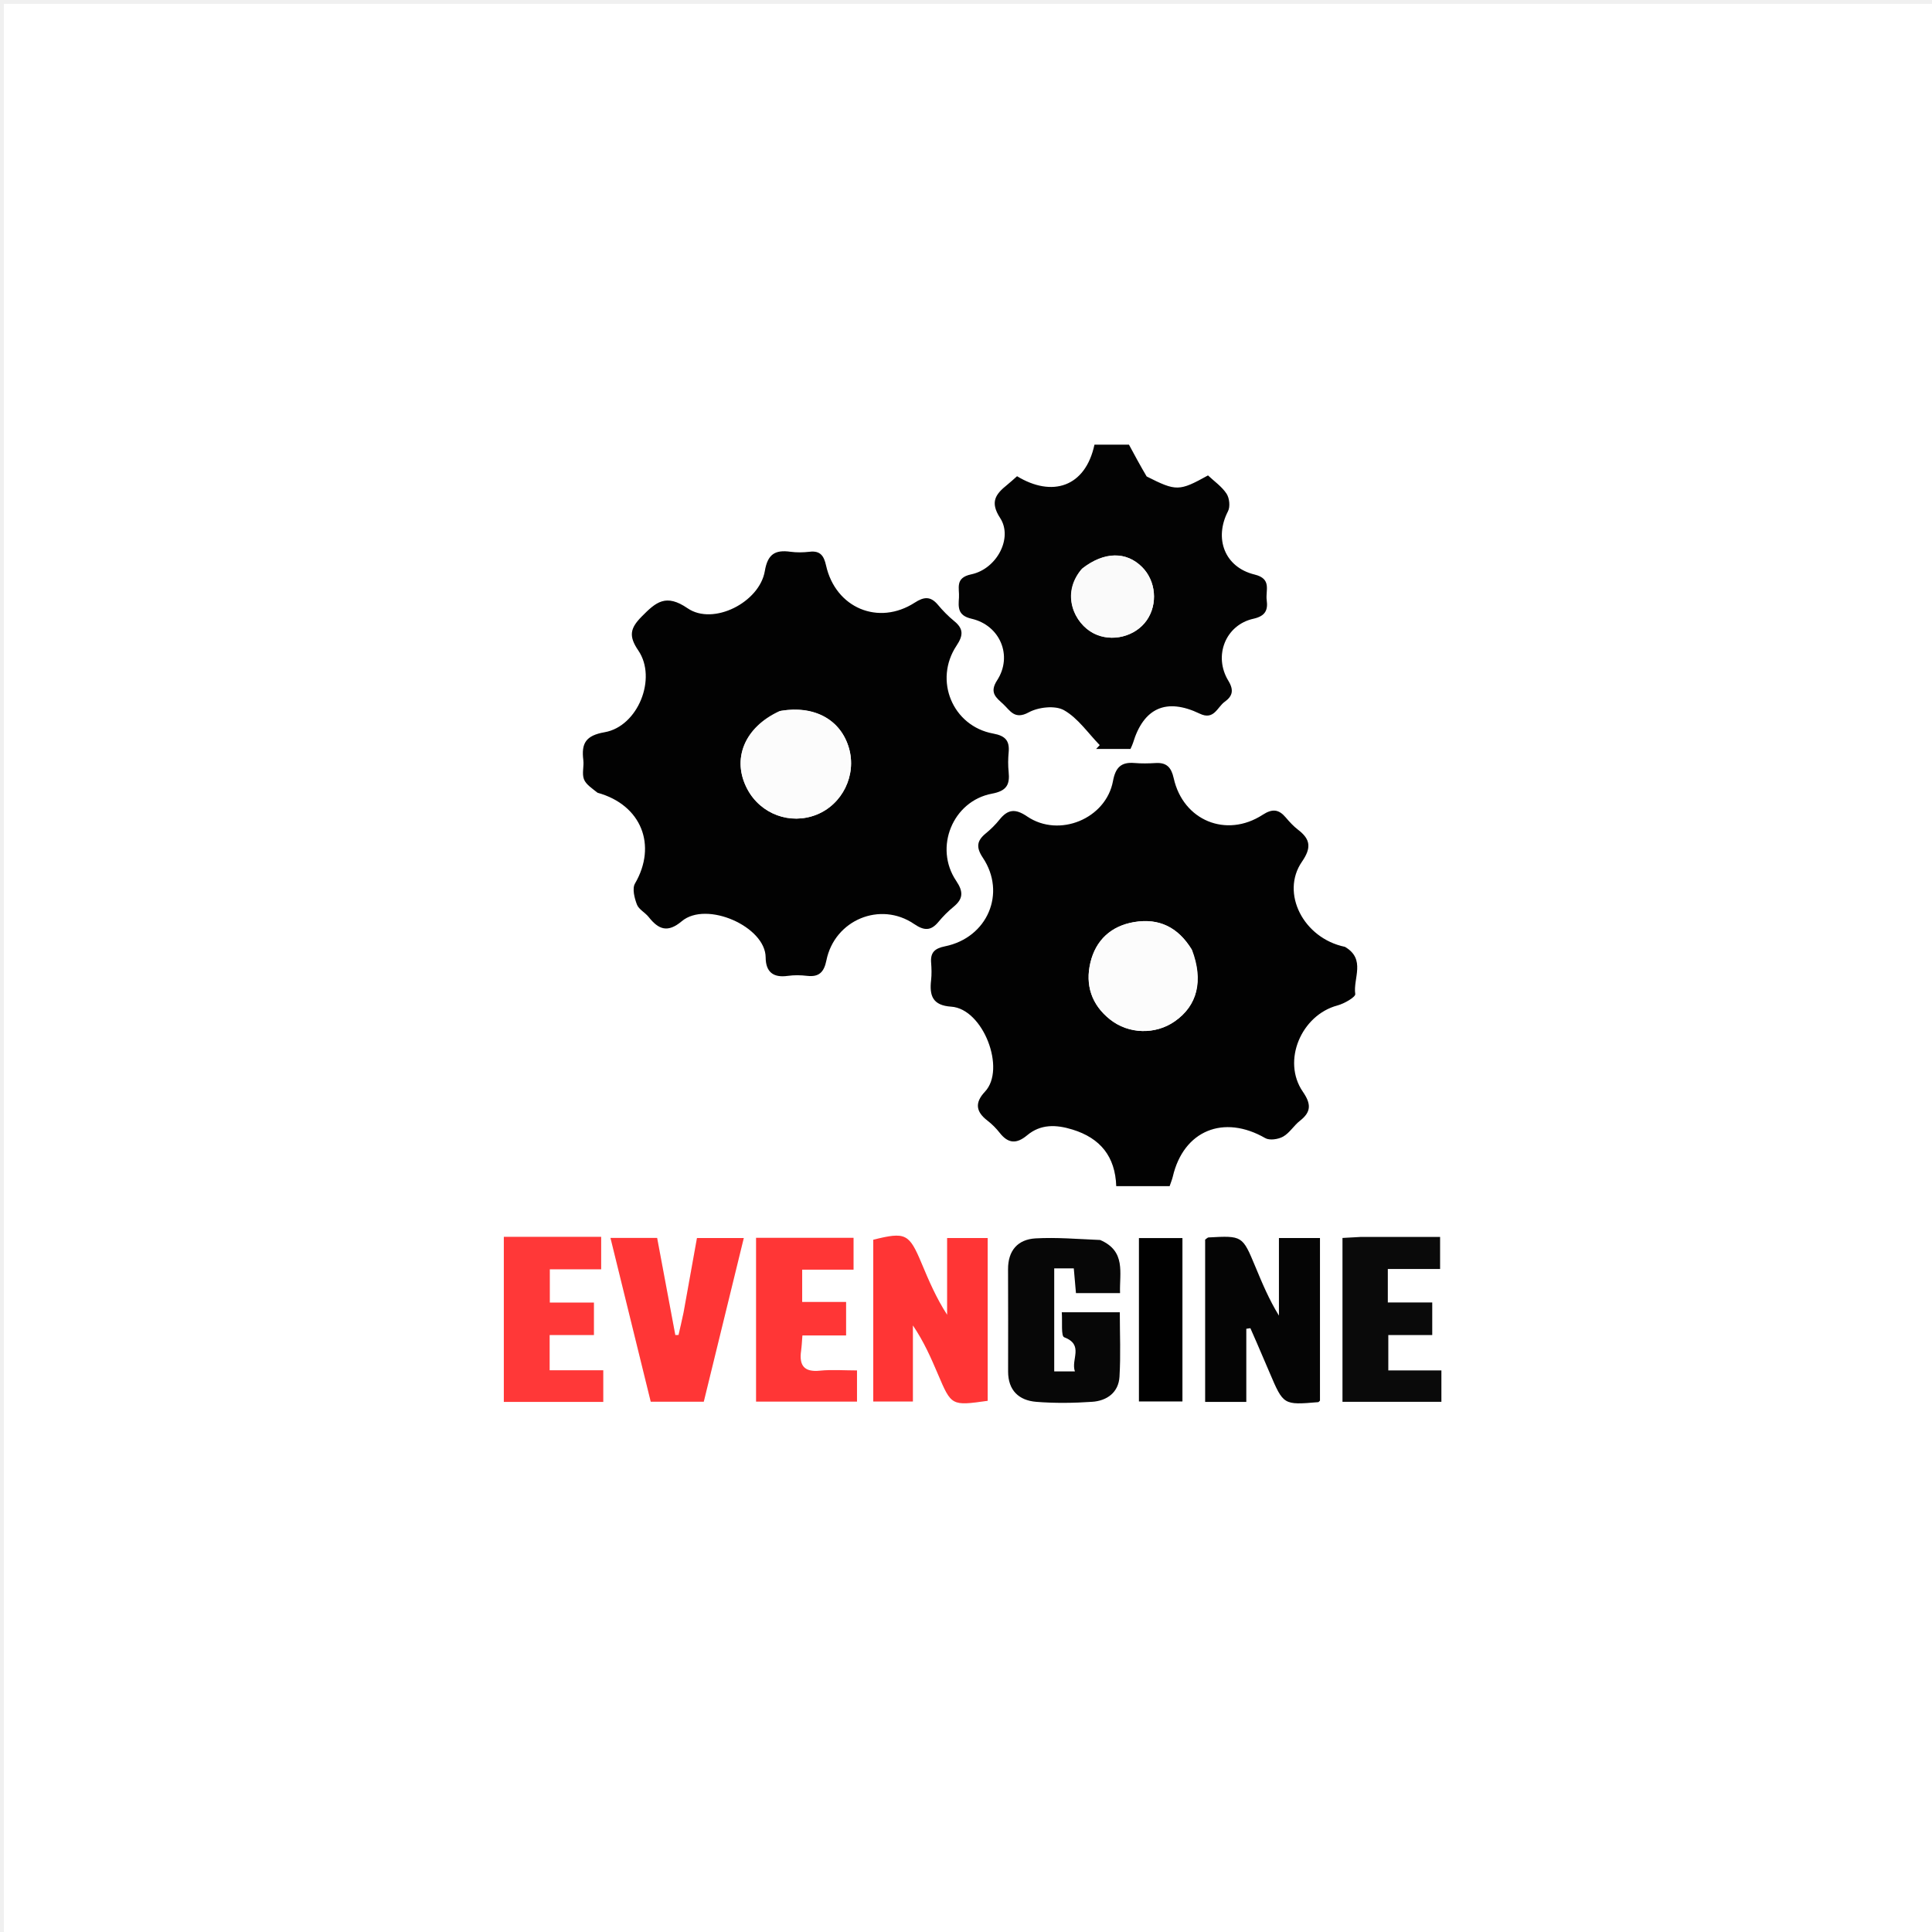
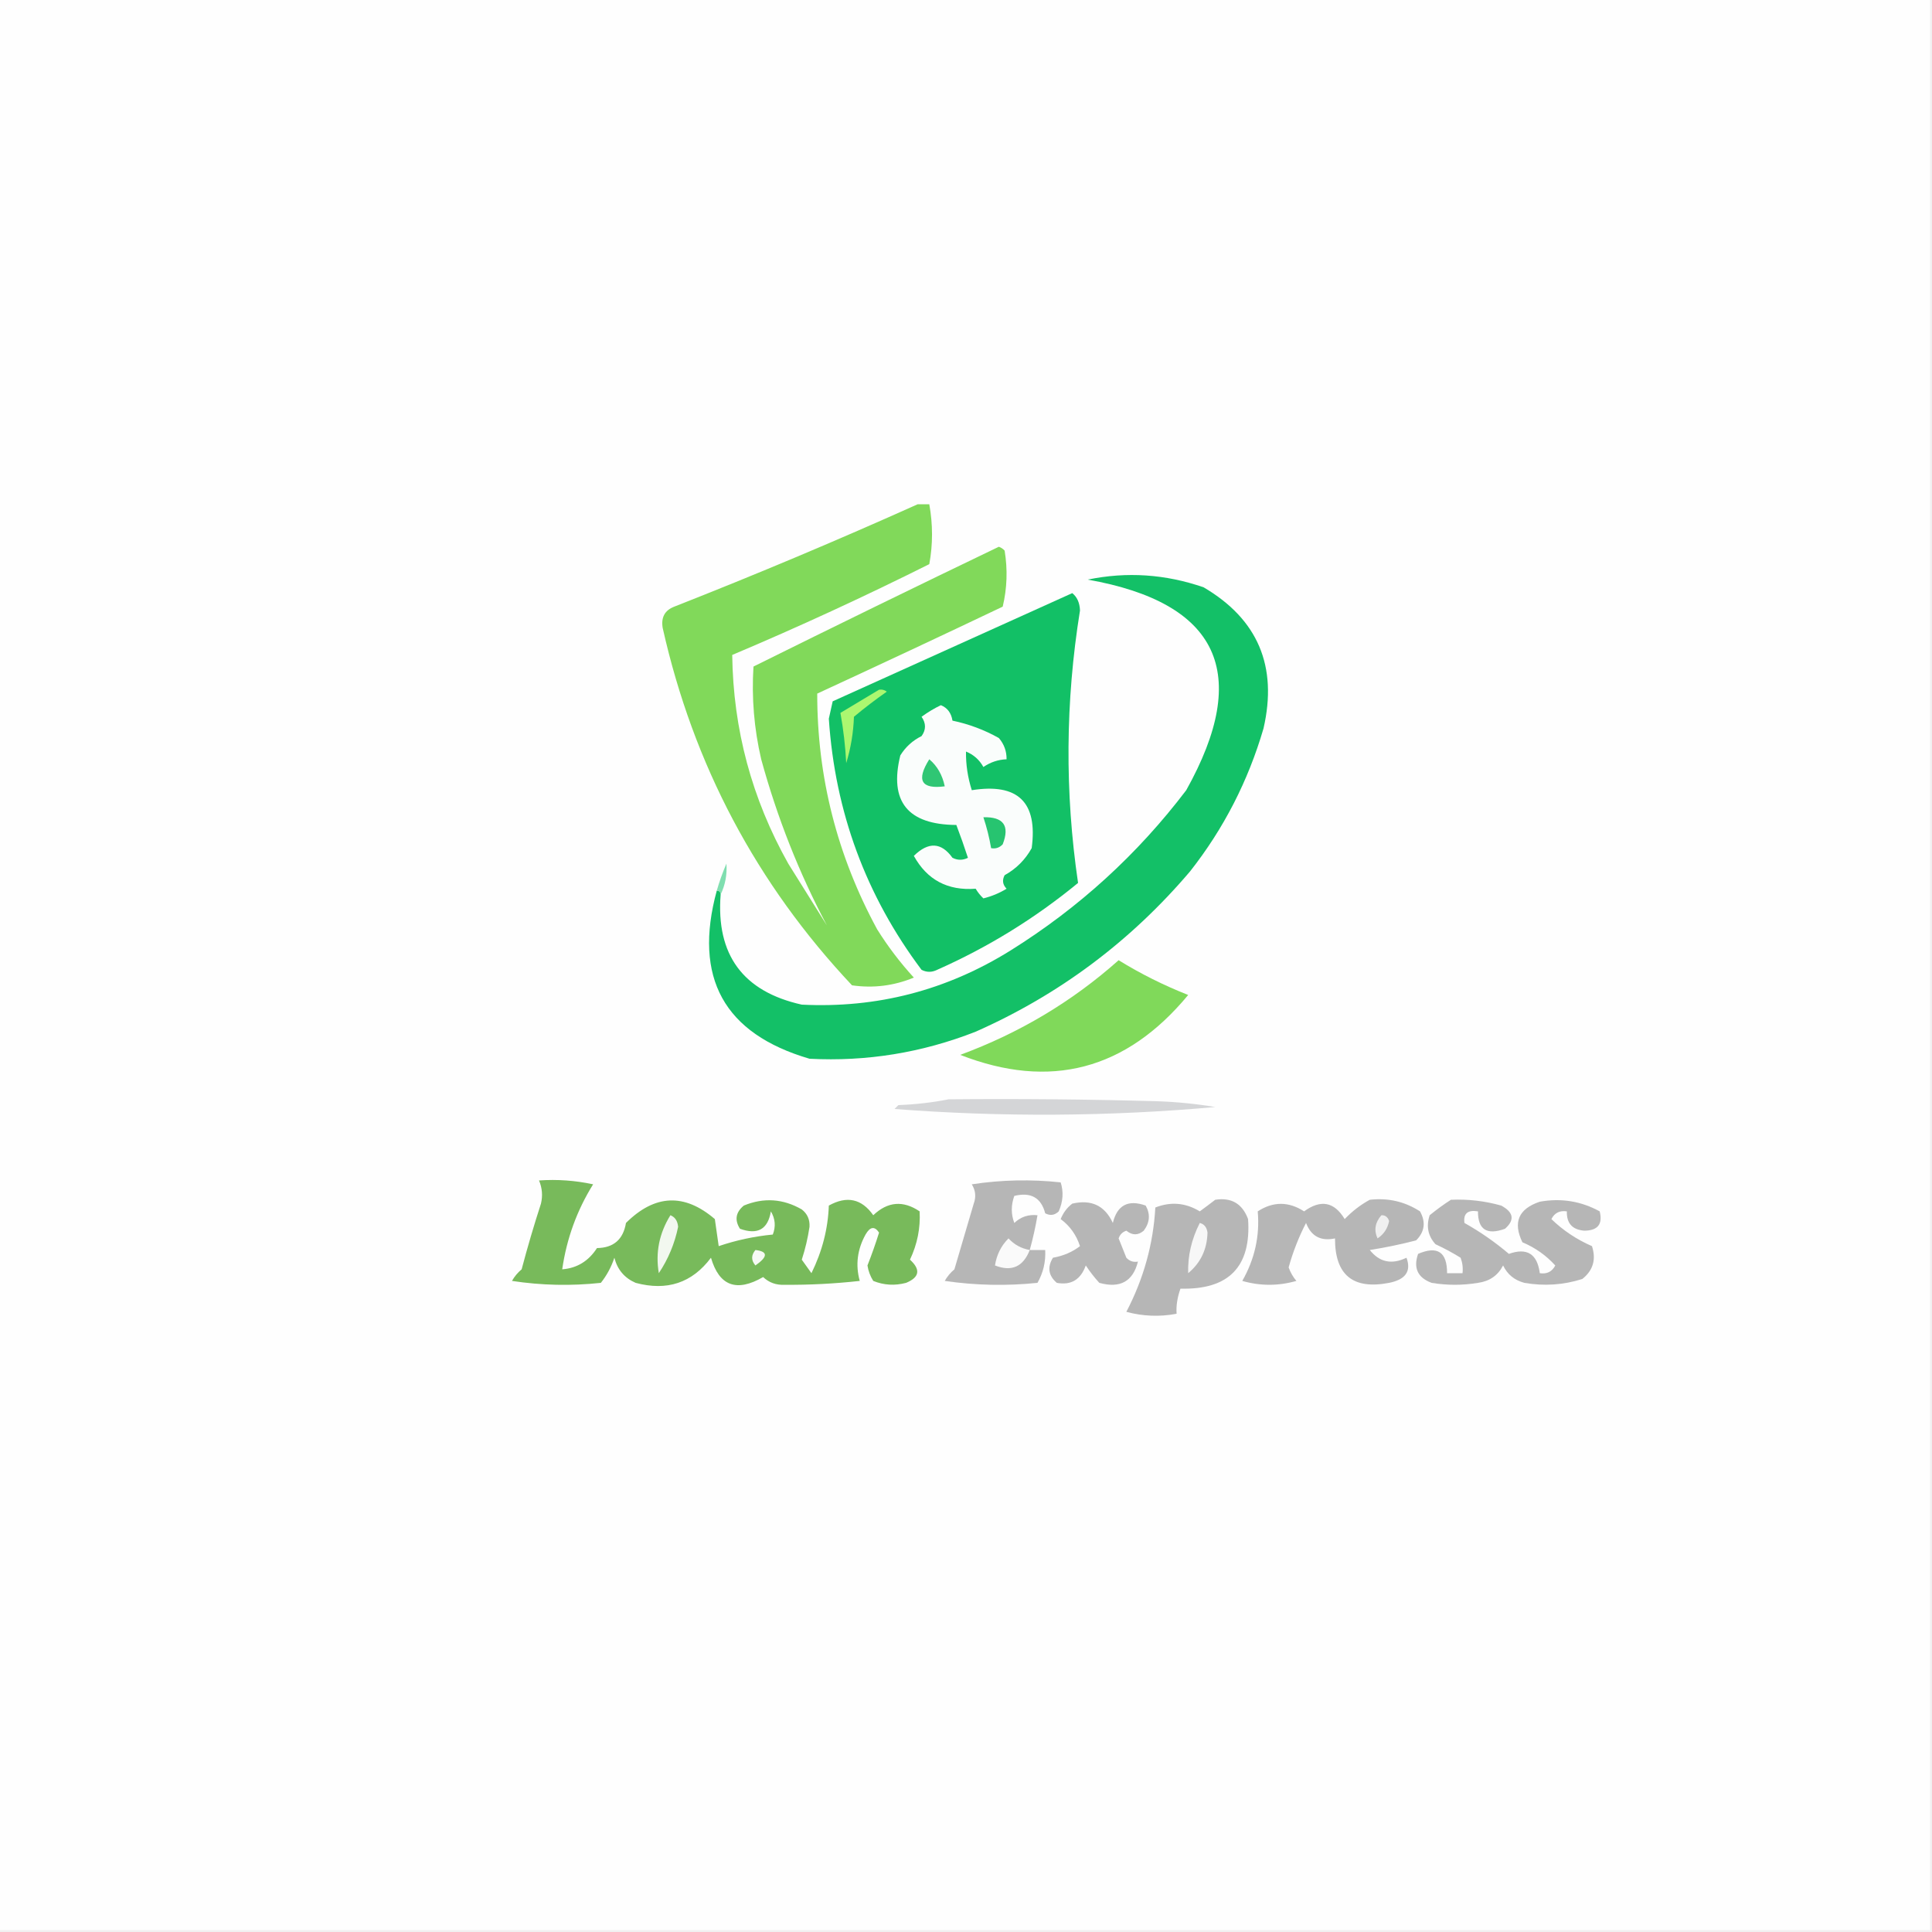
- <svg xmlns="http://www.w3.org/2000/svg" width="100%" version="1.1" id="Layer_1" x="0px" y="0px" viewBox="0 0 500 500" enable-background="new 0 0 500 500" xml:space="preserve">
-   <path fill="#FFFFFF" opacity="1" stroke="none" d=" M226,501   C150.667,501 75.833,501 1,501   C1,334.333 1,167.667 1,1   C167.667,1 334.333,1 501,1   C501,167.667 501,334.333 501,501   C409.5,501 318,501 226,501  M155.059,205.212   C166.058,208.322 170.083,218.817 164.334,228.662   C163.574,229.965 164.198,232.415 164.835,234.085   C165.321,235.362 166.955,236.155 167.877,237.322   C170.413,240.528 172.756,241.507 176.442,238.41   C182.826,233.046 198.111,239.796 198.153,247.771   C198.173,251.53 200.102,253.096 203.889,252.554   C205.521,252.321 207.233,252.355 208.875,252.549   C211.996,252.917 213.262,251.554 213.87,248.546   C215.984,238.095 227.8,233.154 236.566,239.124   C239.157,240.889 240.893,240.966 242.876,238.574   C244.039,237.17 245.348,235.851 246.758,234.697   C249.3,232.616 249.36,230.783 247.454,227.955   C241.658,219.36 246.546,207.305 256.725,205.397   C260.525,204.685 261.372,203.07 261.033,199.761   C260.865,198.113 260.874,196.421 261.032,194.772   C261.322,191.738 260.239,190.433 257.041,189.848   C246.521,187.923 241.586,176.047 247.559,167.077   C249.301,164.46 249.398,162.736 246.955,160.749   C245.413,159.496 244,158.042 242.722,156.516   C240.837,154.264 239.127,154.417 236.734,155.963   C227.357,162.02 216.239,157.343 213.785,146.362   C213.23,143.881 212.323,142.464 209.525,142.795   C207.883,142.99 206.174,143.018 204.54,142.793   C200.579,142.25 198.672,143.422 197.936,147.795   C196.574,155.884 184.596,161.978 177.958,157.427   C172.341,153.576 169.788,155.797 166.077,159.556   C163.059,162.612 162.659,164.626 165.192,168.339   C170.107,175.546 165.099,187.995 156.484,189.499   C151.528,190.364 150.441,192.416 150.963,196.703   C151.163,198.343 150.576,200.185 151.121,201.648   C151.625,203.004 153.161,203.976 155.059,205.212  M347.66,245.006   C337.308,242.827 331.363,231.101 336.935,223.02   C339.424,219.411 339.171,217.217 335.946,214.747   C334.766,213.843 333.728,212.718 332.764,211.576   C330.951,209.427 329.287,209.24 326.781,210.866   C317.374,216.971 306.186,212.352 303.754,201.409   C303.142,198.653 301.964,197.304 299.097,197.475   C297.271,197.585 295.422,197.623 293.603,197.467   C290.112,197.166 288.685,198.665 288.042,202.138   C286.238,211.885 274.087,216.922 265.811,211.29   C262.773,209.223 260.836,209.42 258.676,212.118   C257.641,213.41 256.436,214.604 255.153,215.653   C252.817,217.559 252.535,219.244 254.354,221.967   C260.5,231.162 255.552,242.68 244.559,244.908   C241.89,245.449 240.765,246.503 240.975,249.167   C241.093,250.657 241.139,252.18 240.969,253.66   C240.51,257.664 241.341,260.201 246.177,260.524   C254.455,261.078 260.413,276.684 254.911,282.521   C252.247,285.348 252.524,287.686 255.534,289.999   C256.713,290.905 257.8,291.994 258.717,293.165   C260.901,295.956 263.062,296.113 265.81,293.817   C269.326,290.879 273.309,291.013 277.564,292.327   C284.791,294.558 288.618,299.318 288.884,306.967   C293.729,306.967 298.186,306.967 302.702,306.967   C303.018,306.02 303.341,305.257 303.528,304.462   C306.322,292.561 316.693,288.343 327.445,294.541   C328.58,295.195 330.819,294.855 332.078,294.145   C333.755,293.198 334.851,291.28 336.416,290.061   C339.415,287.726 339.32,285.66 337.163,282.522   C331.713,274.592 336.749,262.705 346.132,260.209   C347.889,259.742 350.849,258.028 350.735,257.261   C350.136,253.195 353.572,248.254 347.66,245.006  M296.469,123.054   C295.084,120.484 293.699,117.914 292.174,115.084   C289.48,115.084 286.345,115.084 283.246,115.084   C280.889,126.089 272.269,128.757 263.213,123.248   C262.386,123.972 261.543,124.763 260.646,125.485   C257.705,127.854 256.113,129.886 258.84,134.063   C262.193,139.198 257.99,147.255 251.349,148.643   C247.072,149.538 248.335,152.237 248.182,154.633   C248.024,157.122 247.775,159.284 251.437,160.126   C258.842,161.828 262.15,169.76 258.056,176.065   C255.958,179.297 257.839,180.555 259.628,182.216   C261.436,183.893 262.563,186.35 266.221,184.36   C268.731,182.994 273.073,182.5 275.361,183.797   C278.988,185.852 281.58,189.73 284.611,192.837   C284.299,193.168 283.988,193.498 283.677,193.828   C286.65,193.828 289.623,193.828 292.565,193.828   C292.827,193.217 293.066,192.78 293.206,192.313   C295.953,183.201 301.829,180.531 310.511,184.7   C314.191,186.468 315.013,183.014 316.946,181.622   C318.944,180.182 319.413,178.673 317.892,176.174   C313.973,169.73 317.181,161.732 324.365,160.133   C327.483,159.439 328.176,157.902 327.82,155.289   C327.482,152.82 329.224,149.797 324.691,148.694   C316.901,146.797 314.164,139.342 317.804,132.309   C318.416,131.128 318.179,128.899 317.423,127.758   C316.187,125.894 314.202,124.525 312.63,123.039   C305.182,127.167 304.414,127.184 296.469,123.054  M325.442,347.918   C326.487,350.36 327.535,352.799 328.575,355.243   C332.148,363.637 332.147,363.638 341.154,362.873   C341.282,362.862 341.394,362.672 341.608,362.481   C341.608,348.522 341.608,334.48 341.608,320.394   C338.048,320.394 334.8,320.394 330.988,320.394   C330.988,327.254 330.988,333.87 330.988,340.487   C328.417,336.308 326.651,332.062 324.884,327.817   C321.54,319.781 321.539,319.777 312.775,320.247   C312.514,320.261 312.268,320.565 311.893,320.815   C311.893,334.706 311.893,348.66 311.893,362.812   C315.321,362.812 318.599,362.812 322.541,362.812   C322.541,356.46 322.541,350.174 322.541,343.887   C322.893,343.835 323.245,343.782 323.598,343.73   C324.097,344.873 324.597,346.017 325.442,347.918  M236.256,353.518   C236.256,350.016 236.256,346.515 236.256,343.014   C239.065,347.14 240.922,351.364 242.729,355.61   C246.231,363.841 246.219,363.846 255.609,362.529   C255.609,348.524 255.609,334.498 255.609,320.401   C252.039,320.401 248.8,320.401 245.115,320.401   C245.115,327.206 245.115,333.735 245.115,340.265   C242.314,335.95 240.394,331.459 238.509,326.954   C235.272,319.219 234.359,318.763 226,320.843   C226,334.744 226,348.651 226,362.706   C229.486,362.706 232.71,362.706 236.256,362.706   C236.256,359.769 236.256,357.132 236.256,353.518  M284.343,320.813   C278.883,320.672 273.402,320.179 267.969,320.497   C263.393,320.766 260.859,323.66 260.884,328.496   C260.929,337.313 260.909,346.131 260.9,354.948   C260.896,359.845 263.7,362.432 268.199,362.794   C272.989,363.18 277.852,363.112 282.652,362.786   C286.47,362.526 289.472,360.378 289.72,356.312   C290.06,350.752 289.805,345.156 289.805,339.616   C284.56,339.616 279.847,339.616 274.788,339.616   C274.982,342.103 274.559,345.752 275.406,346.075   C280.63,348.069 277.082,351.846 278.187,354.915   C276.105,354.915 274.562,354.915 272.83,354.915   C272.83,345.872 272.83,337.152 272.83,328.256   C274.703,328.256 276.244,328.256 277.898,328.256   C278.106,330.628 278.287,332.692 278.458,334.648   C282.476,334.648 286.066,334.648 289.864,334.648   C289.684,329.393 291.468,323.833 284.343,320.813  M176.855,340.072   C176.439,341.88 176.022,343.687 175.605,345.494   C175.327,345.5 175.049,345.506 174.771,345.511   C173.198,337.109 171.626,328.707 170.065,320.367   C165.882,320.367 162.125,320.367 157.989,320.367   C161.509,334.684 164.945,348.663 168.409,362.755   C173.07,362.755 177.475,362.755 182.138,362.755   C185.598,348.603 189.012,334.635 192.493,320.4   C188.062,320.4 184.31,320.4 180.374,320.4   C179.207,326.85 178.086,333.046 176.855,340.072  M195.671,339.501   C195.671,347.259 195.671,355.017 195.671,362.738   C204.769,362.738 213.202,362.738 221.791,362.738   C221.791,360.019 221.791,357.574 221.791,354.67   C218.471,354.67 215.304,354.415 212.194,354.733   C208.055,355.155 206.788,353.347 207.321,349.569   C207.477,348.466 207.518,347.346 207.662,345.619   C211.629,345.619 215.352,345.619 218.969,345.619   C218.969,342.424 218.969,339.886 218.969,336.95   C214.906,336.95 211.291,336.95 207.603,336.95   C207.603,334.108 207.603,331.681 207.603,328.582   C212.232,328.582 216.616,328.582 220.895,328.582   C220.895,325.357 220.895,322.82 220.895,320.35   C212.352,320.35 204.244,320.35 195.671,320.35   C195.671,326.559 195.671,332.531 195.671,339.501  M149.375,320.097   C143.106,320.097 136.836,320.097 130.39,320.097   C130.39,334.656 130.39,348.672 130.39,362.814   C139.124,362.814 147.54,362.814 156.124,362.814   C156.124,360.069 156.124,357.533 156.124,354.623   C151.331,354.623 146.895,354.623 142.246,354.623   C142.246,351.514 142.246,348.79 142.246,345.511   C146.283,345.511 150.004,345.511 153.706,345.511   C153.706,342.516 153.706,340.082 153.706,337.103   C149.741,337.103 146.007,337.103 142.288,337.103   C142.288,333.986 142.288,331.435 142.288,328.488   C146.922,328.488 151.196,328.488 155.582,328.488   C155.582,325.538 155.582,322.995 155.582,320.097   C153.61,320.097 151.972,320.097 149.375,320.097  M351.701,320.119   C350.265,320.208 348.828,320.297 347.434,320.383   C347.434,334.784 347.434,348.816 347.434,362.783   C356.195,362.783 364.614,362.783 373.032,362.783   C373.032,359.993 373.032,357.451 373.032,354.665   C368.225,354.665 363.775,354.665 359.289,354.665   C359.289,351.532 359.289,348.665 359.289,345.504   C363.292,345.504 366.912,345.504 370.661,345.504   C370.661,342.641 370.661,340.087 370.661,337.078   C366.652,337.078 362.909,337.078 359.166,337.078   C359.166,334.03 359.166,331.447 359.166,328.407   C363.837,328.407 368.251,328.407 372.693,328.407   C372.693,325.503 372.693,323.061 372.693,320.119   C365.88,320.119 359.272,320.119 351.701,320.119  M294.756,326.58   C294.756,338.645 294.756,350.711 294.756,362.695   C298.964,362.695 302.54,362.695 306.013,362.695   C306.013,348.46 306.013,334.531 306.013,320.418   C302.221,320.418 298.664,320.418 294.756,320.418   C294.756,322.33 294.756,323.967 294.756,326.58  z" />
-   <path fill="#020202" opacity="1" stroke="none" d=" M154.651,205.165   C153.161,203.976 151.625,203.004 151.121,201.648   C150.576,200.185 151.163,198.343 150.963,196.703   C150.441,192.416 151.528,190.364 156.484,189.499   C165.099,187.995 170.107,175.546 165.192,168.339   C162.659,164.626 163.059,162.612 166.077,159.556   C169.788,155.797 172.341,153.576 177.958,157.427   C184.596,161.978 196.574,155.884 197.936,147.795   C198.672,143.422 200.579,142.25 204.54,142.793   C206.174,143.018 207.883,142.99 209.525,142.795   C212.323,142.464 213.23,143.881 213.785,146.362   C216.239,157.343 227.357,162.02 236.734,155.963   C239.127,154.417 240.837,154.264 242.722,156.516   C244,158.042 245.413,159.496 246.955,160.749   C249.398,162.736 249.301,164.46 247.559,167.077   C241.586,176.047 246.521,187.923 257.041,189.848   C260.239,190.433 261.322,191.738 261.032,194.772   C260.874,196.421 260.865,198.113 261.033,199.761   C261.372,203.07 260.525,204.685 256.725,205.397   C246.546,207.305 241.658,219.36 247.454,227.955   C249.36,230.783 249.3,232.616 246.758,234.697   C245.348,235.851 244.039,237.17 242.876,238.574   C240.893,240.966 239.157,240.889 236.566,239.124   C227.8,233.154 215.984,238.095 213.87,248.546   C213.262,251.554 211.996,252.917 208.875,252.549   C207.233,252.355 205.521,252.321 203.889,252.554   C200.102,253.096 198.173,251.53 198.153,247.771   C198.111,239.796 182.826,233.046 176.442,238.41   C172.756,241.507 170.413,240.528 167.877,237.322   C166.955,236.155 165.321,235.362 164.835,234.085   C164.198,232.415 163.574,229.965 164.334,228.662   C170.083,218.817 166.058,208.322 154.651,205.165  M201.726,184.033   C192.665,188.186 189.267,196.443 193.413,204.23   C196.865,210.713 204.537,213.541 211.326,210.833   C218.031,208.16 221.716,200.603 219.715,193.633   C217.61,186.304 210.843,182.47 201.726,184.033  z" />
-   <path fill="#020202" opacity="1" stroke="none" d=" M348.073,245.043   C353.572,248.254 350.136,253.195 350.735,257.261   C350.849,258.028 347.889,259.742 346.132,260.209   C336.749,262.705 331.713,274.592 337.163,282.522   C339.32,285.66 339.415,287.726 336.416,290.061   C334.851,291.28 333.755,293.198 332.078,294.145   C330.819,294.855 328.58,295.195 327.445,294.541   C316.693,288.343 306.322,292.561 303.528,304.462   C303.341,305.257 303.018,306.02 302.702,306.967   C298.186,306.967 293.729,306.967 288.884,306.967   C288.618,299.318 284.791,294.558 277.564,292.327   C273.309,291.013 269.326,290.879 265.81,293.817   C263.062,296.113 260.901,295.956 258.717,293.165   C257.8,291.994 256.713,290.905 255.534,289.999   C252.524,287.686 252.247,285.348 254.911,282.521   C260.413,276.684 254.455,261.078 246.177,260.524   C241.341,260.201 240.51,257.664 240.969,253.66   C241.139,252.18 241.093,250.657 240.975,249.167   C240.765,246.503 241.89,245.449 244.559,244.908   C255.552,242.68 260.5,231.162 254.354,221.967   C252.535,219.244 252.817,217.559 255.153,215.653   C256.436,214.604 257.641,213.41 258.676,212.118   C260.836,209.42 262.773,209.223 265.811,211.29   C274.087,216.922 286.238,211.885 288.042,202.138   C288.685,198.665 290.112,197.166 293.603,197.467   C295.422,197.623 297.271,197.585 299.097,197.475   C301.964,197.304 303.142,198.653 303.754,201.409   C306.186,212.352 317.374,216.971 326.781,210.866   C329.287,209.24 330.951,209.427 332.764,211.576   C333.728,212.718 334.766,213.843 335.946,214.747   C339.171,217.217 339.424,219.411 336.935,223.02   C331.363,231.101 337.308,242.827 348.073,245.043  M308.271,245.535   C304.885,239.988 299.957,237.553 293.547,238.626   C287.547,239.63 283.568,243.321 282.19,249.141   C280.827,254.897 282.473,260.021 287.277,263.832   C292.085,267.648 298.983,267.835 304.026,264.323   C309.862,260.259 311.529,253.839 308.271,245.535  z" />
-   <path fill="#030303" opacity="1" stroke="none" d=" M296.759,123.317   C304.414,127.184 305.182,127.167 312.63,123.039   C314.202,124.525 316.187,125.894 317.423,127.758   C318.179,128.899 318.416,131.128 317.804,132.309   C314.164,139.342 316.901,146.797 324.691,148.694   C329.224,149.797 327.482,152.82 327.82,155.289   C328.176,157.902 327.483,159.439 324.365,160.133   C317.181,161.732 313.973,169.73 317.892,176.174   C319.413,178.673 318.944,180.182 316.946,181.622   C315.013,183.014 314.191,186.468 310.511,184.7   C301.829,180.531 295.953,183.201 293.206,192.313   C293.066,192.78 292.827,193.217 292.565,193.828   C289.623,193.828 286.65,193.828 283.677,193.828   C283.988,193.498 284.299,193.168 284.611,192.837   C281.58,189.73 278.988,185.852 275.361,183.797   C273.073,182.5 268.731,182.994 266.221,184.36   C262.563,186.35 261.436,183.893 259.628,182.216   C257.839,180.555 255.958,179.297 258.056,176.065   C262.15,169.76 258.842,161.828 251.437,160.126   C247.775,159.284 248.024,157.122 248.182,154.633   C248.335,152.237 247.072,149.538 251.349,148.643   C257.99,147.255 262.193,139.198 258.84,134.063   C256.113,129.886 257.705,127.854 260.646,125.485   C261.543,124.763 262.386,123.972 263.213,123.248   C272.269,128.757 280.889,126.089 283.246,115.084   C286.345,115.084 289.48,115.084 292.174,115.084   C293.699,117.914 295.084,120.484 296.759,123.317  M279.843,147.384   C274.467,153.766 278.05,161.369 283.048,163.919   C287.708,166.297 293.848,164.77 296.8,160.49   C299.683,156.308 299.158,150.363 295.588,146.776   C291.502,142.67 285.764,142.683 279.843,147.384  z" />
-   <path fill="#050505" opacity="1" stroke="none" d=" M325.269,347.539   C324.597,346.017 324.097,344.873 323.598,343.73   C323.245,343.782 322.893,343.835 322.541,343.887   C322.541,350.174 322.541,356.46 322.541,362.812   C318.599,362.812 315.321,362.812 311.893,362.812   C311.893,348.66 311.893,334.706 311.893,320.815   C312.268,320.565 312.514,320.261 312.775,320.247   C321.539,319.777 321.54,319.781 324.884,327.817   C326.651,332.062 328.417,336.308 330.988,340.487   C330.988,333.87 330.988,327.254 330.988,320.394   C334.8,320.394 338.048,320.394 341.608,320.394   C341.608,334.48 341.608,348.522 341.608,362.481   C341.394,362.672 341.282,362.862 341.154,362.873   C332.147,363.638 332.148,363.637 328.575,355.243   C327.535,352.799 326.487,350.36 325.269,347.539  z" />
-   <path fill="#FF3535" opacity="1" stroke="none" d=" M236.256,354.007   C236.256,357.132 236.256,359.769 236.256,362.706   C232.71,362.706 229.486,362.706 226,362.706   C226,348.651 226,334.744 226,320.843   C234.359,318.763 235.272,319.219 238.509,326.954   C240.394,331.459 242.314,335.95 245.115,340.265   C245.115,333.735 245.115,327.206 245.115,320.401   C248.8,320.401 252.039,320.401 255.609,320.401   C255.609,334.498 255.609,348.524 255.609,362.529   C246.219,363.846 246.231,363.841 242.729,355.61   C240.922,351.364 239.065,347.14 236.256,343.014   C236.256,346.515 236.256,350.016 236.256,354.007  z" />
-   <path fill="#070707" opacity="1" stroke="none" d=" M284.739,320.913   C291.468,323.833 289.684,329.393 289.864,334.648   C286.066,334.648 282.476,334.648 278.458,334.648   C278.287,332.692 278.106,330.628 277.898,328.256   C276.244,328.256 274.703,328.256 272.83,328.256   C272.83,337.152 272.83,345.872 272.83,354.915   C274.562,354.915 276.105,354.915 278.187,354.915   C277.082,351.846 280.63,348.069 275.406,346.075   C274.559,345.752 274.982,342.103 274.788,339.616   C279.847,339.616 284.56,339.616 289.805,339.616   C289.805,345.156 290.06,350.752 289.72,356.312   C289.472,360.378 286.47,362.526 282.652,362.786   C277.852,363.112 272.989,363.18 268.199,362.794   C263.7,362.432 260.896,359.845 260.9,354.948   C260.909,346.131 260.929,337.313 260.884,328.496   C260.859,323.66 263.393,320.766 267.969,320.497   C273.402,320.179 278.883,320.672 284.739,320.913  z" />
-   <path fill="#FF3636" opacity="1" stroke="none" d=" M176.91,339.657   C178.086,333.046 179.207,326.85 180.374,320.4   C184.31,320.4 188.062,320.4 192.493,320.4   C189.012,334.635 185.598,348.603 182.138,362.755   C177.475,362.755 173.07,362.755 168.409,362.755   C164.945,348.663 161.509,334.684 157.989,320.367   C162.125,320.367 165.882,320.367 170.065,320.367   C171.626,328.707 173.198,337.109 174.771,345.511   C175.049,345.506 175.327,345.5 175.605,345.494   C176.022,343.687 176.439,341.88 176.91,339.657  z" />
-   <path fill="#FF3636" opacity="1" stroke="none" d=" M195.671,339.001   C195.671,332.531 195.671,326.559 195.671,320.35   C204.244,320.35 212.352,320.35 220.895,320.35   C220.895,322.82 220.895,325.357 220.895,328.582   C216.616,328.582 212.232,328.582 207.603,328.582   C207.603,331.681 207.603,334.108 207.603,336.95   C211.291,336.95 214.906,336.95 218.969,336.95   C218.969,339.886 218.969,342.424 218.969,345.619   C215.352,345.619 211.629,345.619 207.662,345.619   C207.518,347.346 207.477,348.466 207.321,349.569   C206.788,353.347 208.055,355.155 212.194,354.733   C215.304,354.415 218.471,354.67 221.791,354.67   C221.791,357.574 221.791,360.019 221.791,362.738   C213.202,362.738 204.769,362.738 195.671,362.738   C195.671,355.017 195.671,347.259 195.671,339.001  z" />
-   <path fill="#FF3838" opacity="1" stroke="none" d=" M149.855,320.097   C151.972,320.097 153.61,320.097 155.582,320.097   C155.582,322.995 155.582,325.538 155.582,328.488   C151.196,328.488 146.922,328.488 142.288,328.488   C142.288,331.435 142.288,333.986 142.288,337.103   C146.007,337.103 149.741,337.103 153.706,337.103   C153.706,340.082 153.706,342.516 153.706,345.511   C150.004,345.511 146.283,345.511 142.246,345.511   C142.246,348.79 142.246,351.514 142.246,354.623   C146.895,354.623 151.331,354.623 156.124,354.623   C156.124,357.533 156.124,360.069 156.124,362.814   C147.54,362.814 139.124,362.814 130.39,362.814   C130.39,348.672 130.39,334.656 130.39,320.097   C136.836,320.097 143.106,320.097 149.855,320.097  z" />
-   <path fill="#0A0A0A" opacity="1" stroke="none" d=" M352.183,320.119   C359.272,320.119 365.88,320.119 372.693,320.119   C372.693,323.061 372.693,325.503 372.693,328.407   C368.251,328.407 363.837,328.407 359.166,328.407   C359.166,331.447 359.166,334.03 359.166,337.078   C362.909,337.078 366.652,337.078 370.661,337.078   C370.661,340.087 370.661,342.641 370.661,345.504   C366.912,345.504 363.292,345.504 359.289,345.504   C359.289,348.665 359.289,351.532 359.289,354.665   C363.775,354.665 368.225,354.665 373.032,354.665   C373.032,357.451 373.032,359.993 373.032,362.783   C364.614,362.783 356.195,362.783 347.434,362.783   C347.434,348.816 347.434,334.784 347.434,320.383   C348.828,320.297 350.265,320.208 352.183,320.119  z" />
-   <path fill="#010101" opacity="1" stroke="none" d=" M294.756,326.092   C294.756,323.967 294.756,322.33 294.756,320.418   C298.664,320.418 302.221,320.418 306.013,320.418   C306.013,334.531 306.013,348.46 306.013,362.695   C302.54,362.695 298.964,362.695 294.756,362.695   C294.756,350.711 294.756,338.645 294.756,326.092  z" />
-   <path fill="#FCFCFC" opacity="1" stroke="none" d=" M202.111,183.955   C210.843,182.47 217.61,186.304 219.715,193.633   C221.716,200.603 218.031,208.16 211.326,210.833   C204.537,213.541 196.865,210.713 193.413,204.23   C189.267,196.443 192.665,188.186 202.111,183.955  z" />
-   <path fill="#FCFCFC" opacity="1" stroke="none" d=" M308.507,245.847   C311.529,253.839 309.862,260.259 304.026,264.323   C298.983,267.835 292.085,267.648 287.277,263.832   C282.473,260.021 280.827,254.897 282.19,249.141   C283.568,243.321 287.547,239.63 293.547,238.626   C299.957,237.553 304.885,239.988 308.507,245.847  z" />
-   <path fill="#FAFAFA" opacity="1" stroke="none" d=" M280.1,147.098   C285.764,142.683 291.502,142.67 295.588,146.776   C299.158,150.363 299.683,156.308 296.8,160.49   C293.848,164.77 287.708,166.297 283.048,163.919   C278.05,161.369 274.467,153.766 280.1,147.098  z" />
+ <svg xmlns="http://www.w3.org/2000/svg" version="1.1" width="500px" height="500px" style="shape-rendering:geometricPrecision; text-rendering:geometricPrecision; image-rendering:optimizeQuality; fill-rule:evenodd; clip-rule:evenodd">
+   <g>
+     <path style="opacity:1" fill="#fefefe" d="M -0.5,-0.5 C 166.167,-0.5 332.833,-0.5 499.5,-0.5C 499.5,166.167 499.5,332.833 499.5,499.5C 332.833,499.5 166.167,499.5 -0.5,499.5C -0.5,332.833 -0.5,166.167 -0.5,-0.5 Z" />
+   </g>
+   <g>
+     <path style="opacity:1" fill="#81d95a" d="M 237.5,130.5 C 238.5,130.5 239.5,130.5 240.5,130.5C 241.441,135.733 241.441,140.9 240.5,146C 223.707,154.398 206.707,162.232 189.5,169.5C 189.744,188.732 194.577,206.732 204,223.5C 207.333,228.833 210.667,234.167 214,239.5C 206.806,225.948 201.14,211.615 197,196.5C 195.158,188.589 194.491,180.589 195,172.5C 216.09,162.039 237.257,151.705 258.5,141.5C 259.086,141.709 259.586,142.043 260,142.5C 260.802,147.419 260.635,152.252 259.5,157C 243.543,164.597 227.543,172.097 211.5,179.5C 211.476,201.069 216.642,221.402 227,240.5C 229.783,244.951 232.95,249.117 236.5,253C 231.338,255.129 226.005,255.796 220.5,255C 195.778,228.734 179.444,197.901 171.5,162.5C 171.046,159.776 172.046,157.943 174.5,157C 195.804,148.629 216.804,139.796 237.5,130.5 Z" />
+   </g>
+   <g>
+     <path style="opacity:1" fill="#13c067" d="M 185.5,230.5 C 186.167,230.5 186.5,230.833 186.5,231.5C 185.287,247.113 192.287,256.613 207.5,260C 226.946,260.972 244.946,256.305 261.5,246C 279.218,234.948 294.384,221.115 307,204.5C 323.922,174.183 315.422,156.016 281.5,150C 291.62,147.913 301.62,148.58 311.5,152C 325.533,160.247 330.699,172.414 327,188.5C 323.025,202.117 316.692,214.451 308,225.5C 292.627,243.594 274.127,257.427 252.5,267C 238.634,272.441 224.301,274.774 209.5,274C 187.371,267.525 179.371,253.025 185.5,230.5 Z" />
+   </g>
+   <g>
+     <path style="opacity:1" fill="#12c066" d="M 277.5,153.5 C 278.765,154.514 279.431,156.014 279.5,158C 275.711,181.528 275.544,205.028 279,228.5C 267.888,237.643 255.722,245.143 242.5,251C 241.167,251.667 239.833,251.667 238.5,251C 224.107,231.807 216.107,210.14 214.5,186C 214.833,184.5 215.167,183 215.5,181.5C 236.257,172.117 256.924,162.784 277.5,153.5 Z" />
+   </g>
+   <g>
+     <path style="opacity:1" fill="#abf770" d="M 227.5,178.5 C 228.239,178.369 228.906,178.536 229.5,179C 226.577,181.045 223.743,183.212 221,185.5C 220.857,189.619 220.19,193.619 219,197.5C 218.774,193.113 218.274,188.779 217.5,184.5C 220.897,182.474 224.23,180.474 227.5,178.5 Z" />
+   </g>
+   <g>
+     <path style="opacity:1" fill="#fafdfc" d="M 243.5,182.5 C 245.185,183.184 246.185,184.517 246.5,186.5C 250.768,187.396 254.768,188.896 258.5,191C 259.861,192.584 260.528,194.418 260.5,196.5C 258.323,196.586 256.323,197.253 254.5,198.5C 253.472,196.639 251.972,195.305 250,194.5C 249.952,197.878 250.452,201.211 251.5,204.5C 263.435,202.602 268.602,207.602 267,219.5C 265.333,222.5 263,224.833 260,226.5C 259.316,227.784 259.483,228.951 260.5,230C 258.661,231.132 256.661,231.965 254.5,232.5C 253.713,231.758 253.047,230.925 252.5,230C 245.266,230.552 239.932,227.718 236.5,221.5C 240.274,217.795 243.607,217.962 246.5,222C 247.833,222.667 249.167,222.667 250.5,222C 249.58,219.165 248.58,216.332 247.5,213.5C 234.906,213.428 230.073,207.428 233,195.5C 234.359,193.308 236.192,191.641 238.5,190.5C 239.681,188.865 239.681,187.198 238.5,185.5C 240.145,184.304 241.811,183.304 243.5,182.5 Z" />
+   </g>
+   <g>
+     <path style="opacity:1" fill="#30c674" d="M 240.5,196.5 C 242.555,198.234 243.888,200.567 244.5,203.5C 238.405,204.29 237.072,201.956 240.5,196.5 Z" />
+   </g>
+   <g>
+     <path style="opacity:1" fill="#27c470" d="M 254.5,211.5 C 259.708,211.369 261.375,213.702 259.5,218.5C 258.675,219.386 257.675,219.719 256.5,219.5C 256.037,216.779 255.371,214.112 254.5,211.5 Z" />
+   </g>
+   <g>
+     <path style="opacity:1" fill="#7fdeaf" d="M 186.5,231.5 C 186.5,230.833 186.167,230.5 185.5,230.5C 186.176,228.141 187.009,225.808 188,223.5C 188.193,226.364 187.693,229.03 186.5,231.5 Z" />
+   </g>
+   <g>
+     <path style="opacity:1" fill="#80d95a" d="M 289.5,248.5 C 295.131,251.982 301.131,254.982 307.5,257.5C 291.431,276.92 271.765,282.086 248.5,273C 263.854,267.337 277.52,259.17 289.5,248.5 Z" />
+   </g>
+   <g>
+     <path style="opacity:1" fill="#d4d5d7" d="M 245.5,284.5 C 263.503,284.333 281.503,284.5 299.5,285C 304.533,285.171 309.533,285.671 314.5,286.5C 286.855,288.966 259.189,289.133 231.5,287C 231.833,286.667 232.167,286.333 232.5,286C 237.019,285.825 241.353,285.325 245.5,284.5 Z" />
+   </g>
+   <g>
+     <path style="opacity:1" fill="#b6b6b6" d="M 266.5,323.5 C 267.833,323.5 269.167,323.5 270.5,323.5C 270.658,326.545 269.991,329.379 268.5,332C 260.479,332.832 252.479,332.665 244.5,331.5C 245.145,330.354 245.978,329.354 247,328.5C 248.667,322.833 250.333,317.167 252,311.5C 252.651,309.765 252.485,308.098 251.5,306.5C 259.145,305.335 266.812,305.169 274.5,306C 275.285,308.443 275.119,310.943 274,313.5C 272.951,314.517 271.784,314.684 270.5,314C 269.445,309.954 266.779,308.454 262.5,309.5C 261.637,311.895 261.637,314.229 262.5,316.5C 264.173,314.914 266.173,314.247 268.5,314.5C 267.99,317.539 267.323,320.539 266.5,323.5 Z" />
+   </g>
+   <g>
+     <path style="opacity:1" fill="#78ba5b" d="M 139.5,305.5 C 144.214,305.173 148.88,305.507 153.5,306.5C 149.315,313.217 146.648,320.55 145.5,328.5C 149.326,328.203 152.326,326.37 154.5,323C 158.788,322.944 161.288,320.777 162,316.5C 169.459,309.081 177.126,308.748 185,315.5C 185.333,317.833 185.667,320.167 186,322.5C 190.533,320.964 195.2,319.964 200,319.5C 200.808,317.421 200.641,315.421 199.5,313.5C 198.734,318.15 196.068,319.65 191.5,318C 190.065,315.733 190.398,313.733 192.5,312C 197.652,309.878 202.652,310.211 207.5,313C 208.944,314.126 209.61,315.626 209.5,317.5C 209.069,320.389 208.403,323.222 207.5,326C 208.34,327.171 209.173,328.338 210,329.5C 212.786,323.842 214.286,318.009 214.5,312C 219.177,309.401 223.011,310.234 226,314.5C 229.731,310.95 233.731,310.617 238,313.5C 238.232,317.826 237.398,321.992 235.5,326C 238.309,328.564 237.976,330.564 234.5,332C 231.571,332.777 228.737,332.61 226,331.5C 225.219,330.271 224.719,328.938 224.5,327.5C 225.597,324.71 226.597,321.877 227.5,319C 226.352,317.274 225.185,317.441 224,319.5C 221.864,323.367 221.364,327.367 222.5,331.5C 215.942,332.224 209.442,332.558 203,332.5C 200.855,332.604 199.021,331.937 197.5,330.5C 190.628,334.479 186.128,332.813 184,325.5C 179.121,332.016 172.621,334.182 164.5,332C 161.619,330.749 159.786,328.583 159,325.5C 158.205,327.901 157.038,330.068 155.5,332C 147.812,332.831 140.145,332.665 132.5,331.5C 133.145,330.354 133.978,329.354 135,328.5C 136.514,322.777 138.18,317.11 140,311.5C 140.49,309.455 140.323,307.455 139.5,305.5 Z" />
+   </g>
+   <g>
+     <path style="opacity:1" fill="#b6b6b6" d="M 277.5,311.5 C 282.439,310.352 285.939,312.019 288,316.5C 289.124,311.885 291.957,310.385 296.5,312C 297.749,314.21 297.582,316.376 296,318.5C 294.542,319.747 293.042,319.747 291.5,318.5C 290.5,318.833 289.833,319.5 289.5,320.5C 290.167,322.167 290.833,323.833 291.5,325.5C 292.325,326.386 293.325,326.719 294.5,326.5C 293.203,331.655 289.87,333.488 284.5,332C 283.213,330.59 282.046,329.09 281,327.5C 279.68,331.182 277.18,332.682 273.5,332C 271.327,330.135 270.993,327.969 272.5,325.5C 275.184,325.024 277.517,324.024 279.5,322.5C 278.557,319.6 276.89,317.267 274.5,315.5C 275.172,313.84 276.172,312.507 277.5,311.5 Z" />
+   </g>
+   <g>
+     <path style="opacity:1" fill="#b6b6b6" d="M 314.5,310.5 C 318.683,309.846 321.516,311.512 323,315.5C 323.847,327.822 318.013,333.822 305.5,333.5C 304.691,335.792 304.357,337.959 304.5,340C 300.129,340.828 295.795,340.661 291.5,339.5C 295.973,330.932 298.473,321.932 299,312.5C 303.005,310.935 306.838,311.268 310.5,313.5C 311.901,312.479 313.235,311.479 314.5,310.5 Z" />
+   </g>
+   <g>
+     <path style="opacity:1" fill="#b6b6b6" d="M 354.5,310.5 C 359.241,309.963 363.574,310.963 367.5,313.5C 369.04,316.291 368.706,318.791 366.5,321C 362.571,322.029 358.571,322.863 354.5,323.5C 357.006,326.673 360.173,327.339 364,325.5C 365.278,328.979 363.778,331.145 359.5,332C 350.141,333.804 345.474,329.97 345.5,320.5C 341.818,321.275 339.318,319.941 338,316.5C 336.117,320.142 334.617,323.975 333.5,328C 333.95,329.285 334.617,330.452 335.5,331.5C 330.833,332.833 326.167,332.833 321.5,331.5C 324.726,325.845 326.059,319.845 325.5,313.5C 329.489,310.91 333.489,310.91 337.5,313.5C 341.814,310.356 345.314,311.023 348,315.5C 349.965,313.45 352.132,311.783 354.5,310.5 Z" />
+   </g>
+   <g>
+     <path style="opacity:1" fill="#b6b6b6" d="M 375.5,310.5 C 379.915,310.305 384.249,310.805 388.5,312C 391.73,313.724 392.064,315.724 389.5,318C 384.801,319.713 382.468,318.213 382.5,313.5C 379.834,313.066 378.667,314.066 379,316.5C 383.095,318.797 386.928,321.464 390.5,324.5C 395.178,322.833 397.845,324.5 398.5,329.5C 400.346,329.778 401.68,329.111 402.5,327.5C 400.143,324.898 397.31,322.898 394,321.5C 391.494,316.341 392.994,312.841 398.5,311C 403.989,310.016 409.155,310.849 414,313.5C 414.833,316.818 413.499,318.485 410,318.5C 406.918,318.252 405.418,316.585 405.5,313.5C 403.654,313.222 402.32,313.889 401.5,315.5C 404.533,318.44 408.033,320.774 412,322.5C 413.123,325.956 412.29,328.79 409.5,331C 404.618,332.555 399.618,332.888 394.5,332C 391.943,331.315 390.109,329.815 389,327.5C 387.661,330.094 385.494,331.594 382.5,332C 378.5,332.667 374.5,332.667 370.5,332C 366.896,330.666 365.729,328.166 367,324.5C 372.019,322.35 374.519,324.016 374.5,329.5C 375.833,329.5 377.167,329.5 378.5,329.5C 378.657,328.127 378.49,326.793 378,325.5C 375.913,324.206 373.746,323.039 371.5,322C 369.556,319.847 369.056,317.347 370,314.5C 371.812,313.023 373.645,311.69 375.5,310.5 Z" />
+   </g>
+   <g>
+     <path style="opacity:1" fill="#f0f0f0" d="M 357.5,314.5 C 358.497,314.47 359.164,314.97 359.5,316C 359.112,317.951 358.112,319.451 356.5,320.5C 355.531,318.383 355.864,316.383 357.5,314.5 Z" />
+   </g>
+   <g>
+     <path style="opacity:1" fill="#f2f8ef" d="M 173.5,314.5 C 174.693,314.97 175.36,315.97 175.5,317.5C 174.611,321.835 172.945,325.835 170.5,329.5C 169.597,324.186 170.597,319.186 173.5,314.5 Z" />
+   </g>
+   <g>
+     <path style="opacity:1" fill="#f7f7f7" d="M 310.5,316.5 C 311.649,316.791 312.316,317.624 312.5,319C 312.391,323.328 310.724,326.828 307.5,329.5C 307.361,325.044 308.361,320.711 310.5,316.5 Z" />
+   </g>
+   <g>
+     <path style="opacity:1" fill="#fafafa" d="M 266.5,323.5 C 264.802,327.85 261.802,329.184 257.5,327.5C 257.93,324.724 259.096,322.39 261,320.5C 262.482,322.112 264.315,323.112 266.5,323.5 Z" />
+   </g>
+   <g>
+     <path style="opacity:1" fill="#f6faf4" d="M 195.5,323.5 C 198.776,323.882 198.776,325.215 195.5,327.5C 194.374,326.192 194.374,324.858 195.5,323.5 Z" />
+   </g>
</svg>
